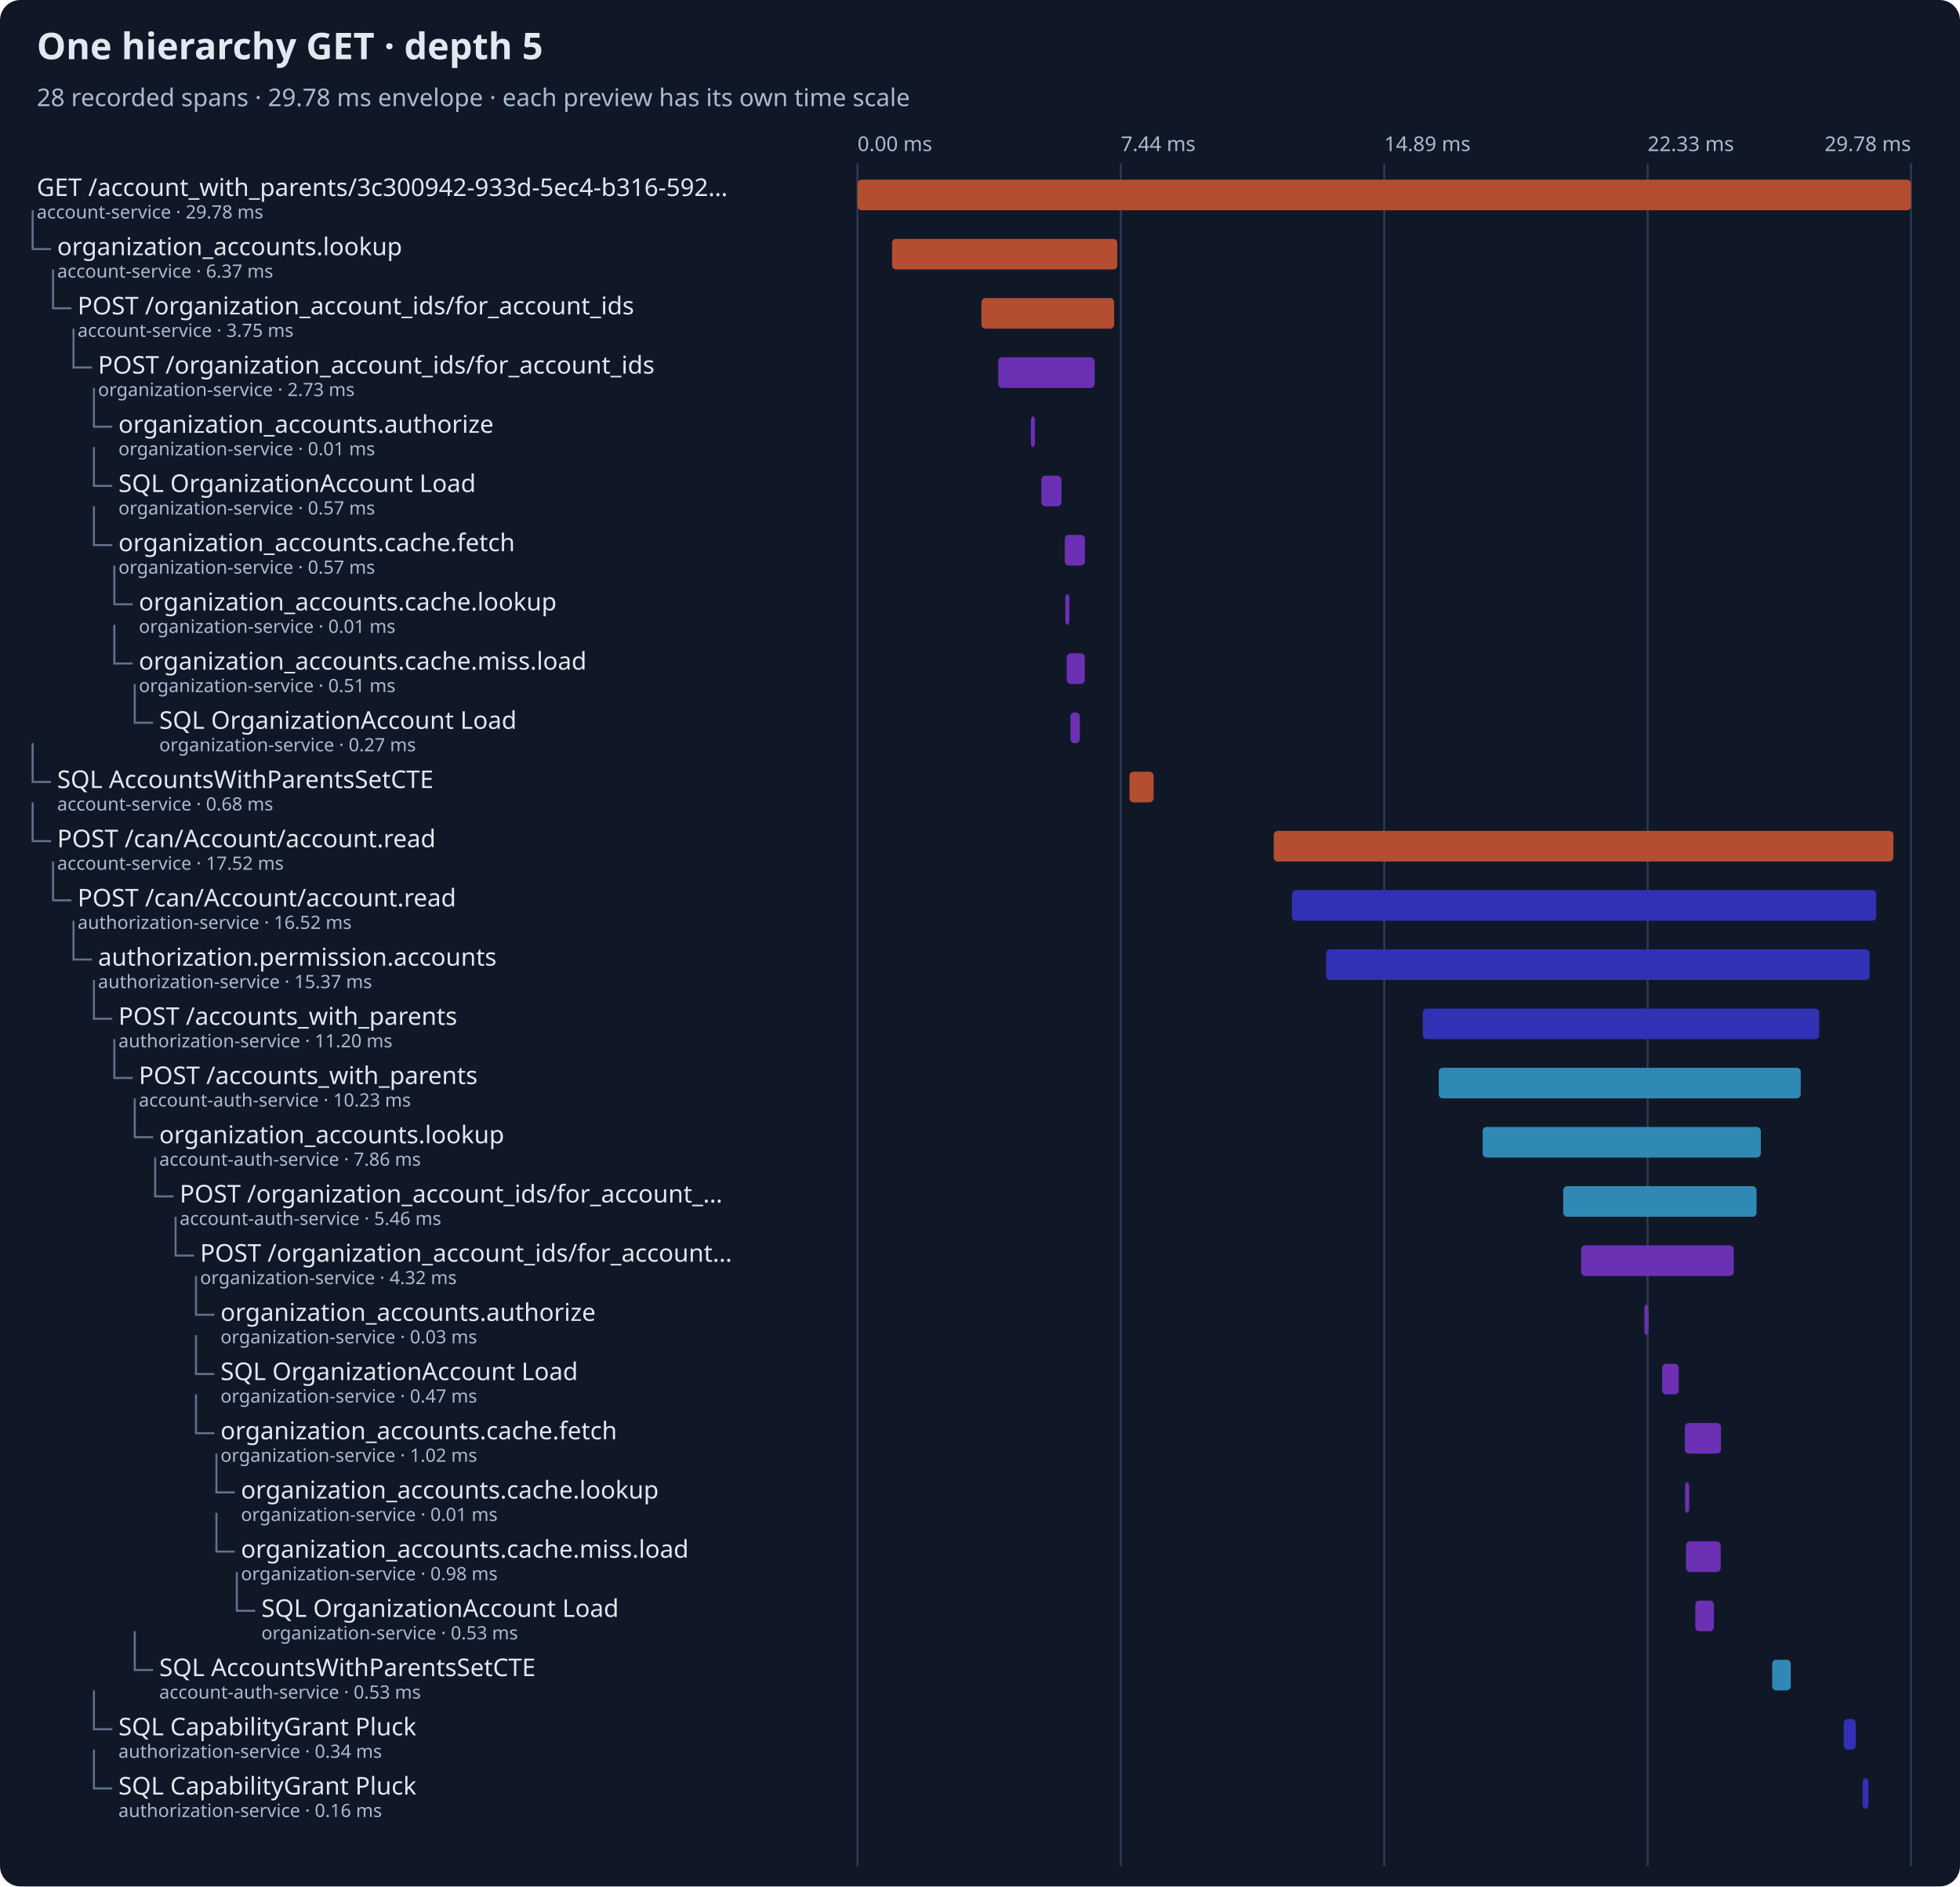
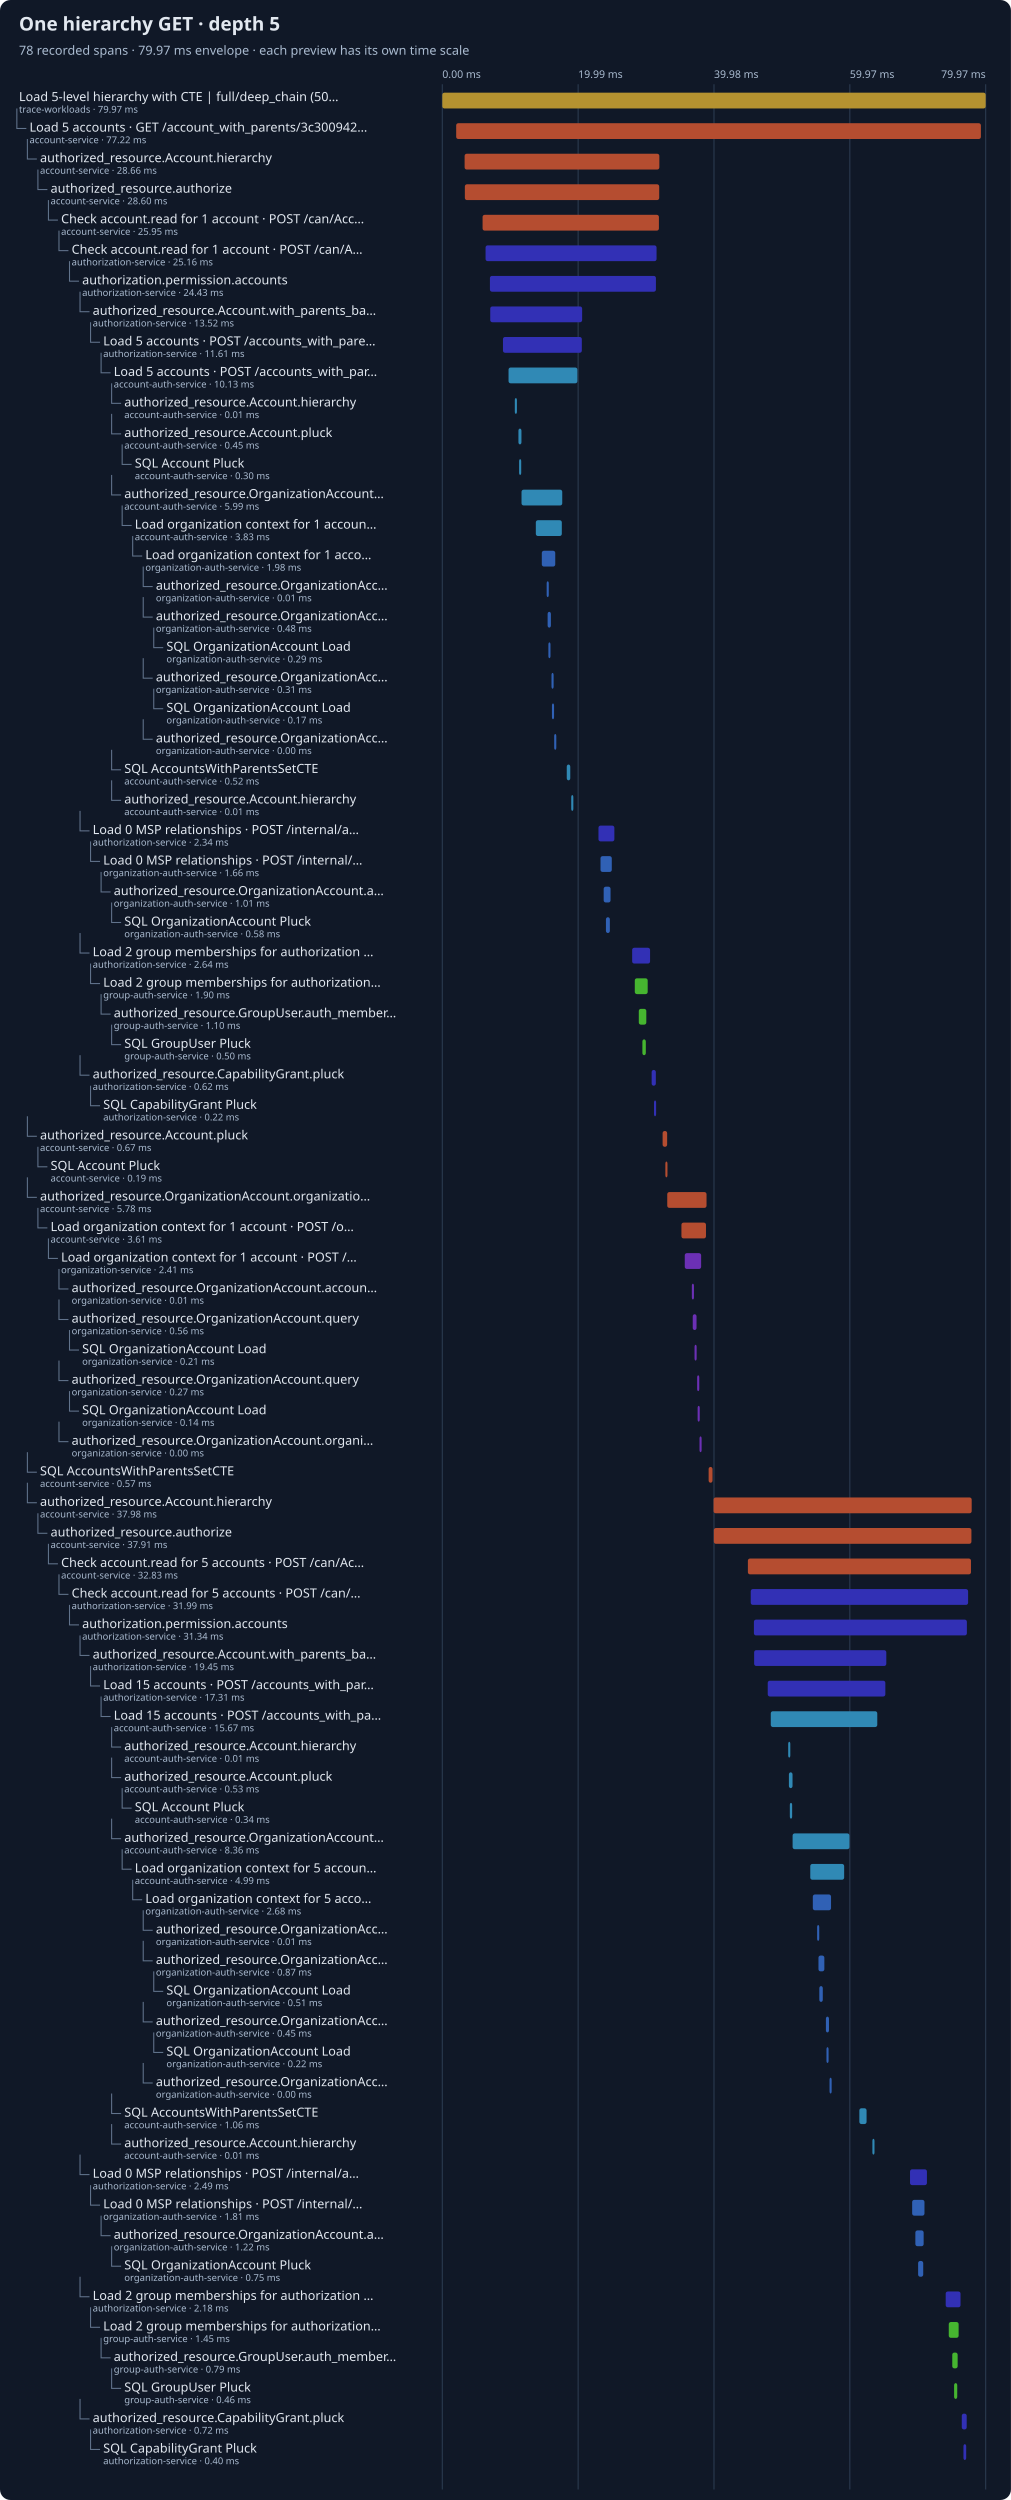
- <svg xmlns="http://www.w3.org/2000/svg" width="960" height="924" viewBox="0 0 960 924" role="img" aria-labelledby="title desc">
-   <rect width="960" height="924" rx="10" fill="#101827" />
+ <svg xmlns="http://www.w3.org/2000/svg" width="960" height="2374" viewBox="0 0 960 2374" role="img" aria-labelledby="title desc">
+   <rect width="960" height="2374" rx="10" fill="#101827" />
  <g font-family="system-ui,sans-serif" fill="#e2e8f0">
    <text x="18" y="29" font-size="18" font-weight="600">One hierarchy GET · depth 5</text>
-     <text x="18" y="52" font-size="12" fill="#aabbd0">28 recorded spans · 29.78 ms envelope · each preview has its own time scale</text>
-     <path d="M420 80V914" stroke="#2b3b50" />
+     <text x="18" y="52" font-size="12" fill="#aabbd0">78 recorded spans · 79.97 ms envelope · each preview has its own time scale</text>
+     <path d="M420 80V2364" stroke="#2b3b50" />
    <text x="420" y="74" text-anchor="start" font-size="10" fill="#aabbd0">0.00 ms</text>
-     <path d="M549 80V914" stroke="#2b3b50" />
-     <text x="549" y="74" text-anchor="start" font-size="10" fill="#aabbd0">7.44 ms</text>
-     <path d="M678 80V914" stroke="#2b3b50" />
-     <text x="678" y="74" text-anchor="start" font-size="10" fill="#aabbd0">14.89 ms</text>
-     <path d="M807 80V914" stroke="#2b3b50" />
-     <text x="807" y="74" text-anchor="start" font-size="10" fill="#aabbd0">22.33 ms</text>
-     <path d="M936 80V914" stroke="#2b3b50" />
-     <text x="936" y="74" text-anchor="end" font-size="10" fill="#aabbd0">29.78 ms</text>
-     <g data-span-id="b17acb739c770430">
-       <text x="18" y="96" font-size="12">GET /account_with_parents/3c300942-933d-5ec4-b316-592…</text>
-       <text x="18" y="107" font-size="9" fill="#aabbd0">account-service · 29.78 ms</text>
-       <rect x="420" y="88" width="516" height="15" rx="2" fill="hsl(13 58% 45%)" />
+     <path d="M549 80V2364" stroke="#2b3b50" />
+     <text x="549" y="74" text-anchor="start" font-size="10" fill="#aabbd0">19.99 ms</text>
+     <path d="M678 80V2364" stroke="#2b3b50" />
+     <text x="678" y="74" text-anchor="start" font-size="10" fill="#aabbd0">39.98 ms</text>
+     <path d="M807 80V2364" stroke="#2b3b50" />
+     <text x="807" y="74" text-anchor="start" font-size="10" fill="#aabbd0">59.97 ms</text>
+     <path d="M936 80V2364" stroke="#2b3b50" />
+     <text x="936" y="74" text-anchor="end" font-size="10" fill="#aabbd0">79.97 ms</text>
+     <g data-span-id="70064ba362ed65b2">
+       <text x="18" y="96" font-size="12">Load 5-level hierarchy with CTE | full/deep_chain (50…</text>
+       <text x="18" y="107" font-size="9" fill="#aabbd0">trace-workloads · 79.97 ms</text>
+       <rect x="420" y="88" width="516" height="15" rx="2" fill="hsl(44 58% 45%)" />
    </g>
    <path d="M16 103V122H25" stroke="#61738c" fill="none" />
-     <g data-span-id="f626286c1ba9cbb6">
-       <text x="28" y="125" font-size="12">organization_accounts.lookup</text>
-       <text x="28" y="136" font-size="9" fill="#aabbd0">account-service · 6.37 ms</text>
-       <rect x="436.929" y="117" width="110.342" height="15" rx="2" fill="hsl(13 58% 45%)" />
+     <g data-span-id="ce3ec18eb6696015">
+       <text x="28" y="125" font-size="12">Load 5 accounts · GET /account_with_parents/3c300942…</text>
+       <text x="28" y="136" font-size="9" fill="#aabbd0">account-service · 77.22 ms</text>
+       <rect x="433.196" y="117" width="498.261" height="15" rx="2" fill="hsl(13 58% 45%)" />
    </g>
    <path d="M26 132V151H35" stroke="#61738c" fill="none" />
-     <g data-span-id="7344482306dd85c0">
-       <text x="38" y="154" font-size="12">POST /organization_account_ids/for_account_ids</text>
-       <text x="38" y="165" font-size="9" fill="#aabbd0">account-service · 3.75 ms</text>
-       <rect x="480.681" y="146" width="65.031" height="15" rx="2" fill="hsl(13 58% 45%)" />
+     <g data-span-id="3a9ea7a31c1df696">
+       <text x="38" y="154" font-size="12">authorized_resource.Account.hierarchy</text>
+       <text x="38" y="165" font-size="9" fill="#aabbd0">account-service · 28.66 ms</text>
+       <rect x="441.198" y="146" width="184.912" height="15" rx="2" fill="hsl(13 58% 45%)" />
    </g>
    <path d="M36 161V180H45" stroke="#61738c" fill="none" />
-     <g data-span-id="ace968adc682f969">
-       <text x="48" y="183" font-size="12">POST /organization_account_ids/for_account_ids</text>
-       <text x="48" y="194" font-size="9" fill="#aabbd0">organization-service · 2.73 ms</text>
-       <rect x="488.929" y="175" width="47.235" height="15" rx="2" fill="hsl(267 58% 45%)" />
+     <g data-span-id="10ec82e568388892">
+       <text x="48" y="183" font-size="12">authorized_resource.authorize</text>
+       <text x="48" y="194" font-size="9" fill="#aabbd0">account-service · 28.60 ms</text>
+       <rect x="441.43" y="175" width="184.551" height="15" rx="2" fill="hsl(13 58% 45%)" />
    </g>
    <path d="M46 190V209H55" stroke="#61738c" fill="none" />
-     <g data-span-id="e1609f2234bdd7fd">
-       <text x="58" y="212" font-size="12">organization_accounts.authorize</text>
-       <text x="58" y="223" font-size="9" fill="#aabbd0">organization-service · 0.01 ms</text>
-       <rect x="504.923" y="204" width="2" height="15" rx="2" fill="hsl(267 58% 45%)" />
-     </g>
-     <path d="M46 219V238H55" stroke="#61738c" fill="none" />
-     <g data-span-id="075ecf51ae776e3a">
-       <text x="58" y="241" font-size="12">SQL OrganizationAccount Load</text>
-       <text x="58" y="252" font-size="9" fill="#aabbd0">organization-service · 0.57 ms</text>
-       <rect x="510.052" y="233" width="9.859" height="15" rx="2" fill="hsl(267 58% 45%)" />
-     </g>
-     <path d="M46 248V267H55" stroke="#61738c" fill="none" />
-     <g data-span-id="dfba877687166bed">
-       <text x="58" y="270" font-size="12">organization_accounts.cache.fetch</text>
-       <text x="58" y="281" font-size="9" fill="#aabbd0">organization-service · 0.57 ms</text>
-       <rect x="521.54" y="262" width="9.877" height="15" rx="2" fill="hsl(267 58% 45%)" />
-     </g>
-     <path d="M56 277V296H65" stroke="#61738c" fill="none" />
-     <g data-span-id="f325053d7022e4af">
-       <text x="68" y="299" font-size="12">organization_accounts.cache.lookup</text>
-       <text x="68" y="310" font-size="9" fill="#aabbd0">organization-service · 0.01 ms</text>
-       <rect x="521.783" y="291" width="2" height="15" rx="2" fill="hsl(267 58% 45%)" />
-     </g>
-     <path d="M56 306V325H65" stroke="#61738c" fill="none" />
-     <g data-span-id="adcdac189a92a446">
-       <text x="68" y="328" font-size="12">organization_accounts.cache.miss.load</text>
-       <text x="68" y="339" font-size="9" fill="#aabbd0">organization-service · 0.51 ms</text>
-       <rect x="522.493" y="320" width="8.82" height="15" rx="2" fill="hsl(267 58% 45%)" />
-     </g>
-     <path d="M66 335V354H75" stroke="#61738c" fill="none" />
-     <g data-span-id="d0abe6ff20ff9118">
-       <text x="78" y="357" font-size="12">SQL OrganizationAccount Load</text>
-       <text x="78" y="368" font-size="9" fill="#aabbd0">organization-service · 0.27 ms</text>
-       <rect x="524.278" y="349" width="4.644" height="15" rx="2" fill="hsl(267 58% 45%)" />
-     </g>
-     <path d="M16 364V383H25" stroke="#61738c" fill="none" />
-     <g data-span-id="c0ea7733dc0da23e">
-       <text x="28" y="386" font-size="12">SQL AccountsWithParentsSetCTE</text>
-       <text x="28" y="397" font-size="9" fill="#aabbd0">account-service · 0.68 ms</text>
-       <rect x="553.198" y="378" width="11.835" height="15" rx="2" fill="hsl(13 58% 45%)" />
-     </g>
-     <path d="M16 393V412H25" stroke="#61738c" fill="none" />
-     <g data-span-id="ed6cc1a1fc9f8728">
-       <text x="28" y="415" font-size="12">POST /can/Account/account.read</text>
-       <text x="28" y="426" font-size="9" fill="#aabbd0">account-service · 17.52 ms</text>
-       <rect x="623.86" y="407" width="303.528" height="15" rx="2" fill="hsl(13 58% 45%)" />
-     </g>
-     <path d="M26 422V441H35" stroke="#61738c" fill="none" />
-     <g data-span-id="7d42e89753b37318">
-       <text x="38" y="444" font-size="12">POST /can/Account/account.read</text>
-       <text x="38" y="455" font-size="9" fill="#aabbd0">authorization-service · 16.52 ms</text>
-       <rect x="632.784" y="436" width="286.183" height="15" rx="2" fill="hsl(241 58% 45%)" />
-     </g>
-     <path d="M36 451V470H45" stroke="#61738c" fill="none" />
-     <g data-span-id="b1512786ee0a9c1f">
-       <text x="48" y="473" font-size="12">authorization.permission.accounts</text>
-       <text x="48" y="484" font-size="9" fill="#aabbd0">authorization-service · 15.37 ms</text>
-       <rect x="649.487" y="465" width="266.257" height="15" rx="2" fill="hsl(241 58% 45%)" />
-     </g>
-     <path d="M46 480V499H55" stroke="#61738c" fill="none" />
-     <g data-span-id="d4b2dd7dcb941000">
-       <text x="58" y="502" font-size="12">POST /accounts_with_parents</text>
-       <text x="58" y="513" font-size="9" fill="#aabbd0">authorization-service · 11.20 ms</text>
-       <rect x="696.878" y="494" width="194.139" height="15" rx="2" fill="hsl(241 58% 45%)" />
-     </g>
-     <path d="M56 509V528H65" stroke="#61738c" fill="none" />
-     <g data-span-id="ca9a213f02687d22">
-       <text x="68" y="531" font-size="12">POST /accounts_with_parents</text>
-       <text x="68" y="542" font-size="9" fill="#aabbd0">account-auth-service · 10.23 ms</text>
-       <rect x="704.693" y="523" width="177.296" height="15" rx="2" fill="hsl(200 58% 45%)" />
-     </g>
-     <path d="M66 538V557H75" stroke="#61738c" fill="none" />
-     <g data-span-id="62b817c73f12f906">
-       <text x="78" y="560" font-size="12">organization_accounts.lookup</text>
-       <text x="78" y="571" font-size="9" fill="#aabbd0">account-auth-service · 7.86 ms</text>
-       <rect x="726.197" y="552" width="136.247" height="15" rx="2" fill="hsl(200 58% 45%)" />
-     </g>
-     <path d="M76 567V586H85" stroke="#61738c" fill="none" />
-     <g data-span-id="4da1b50a7a851cb9">
-       <text x="88" y="589" font-size="12">POST /organization_account_ids/for_account_…</text>
-       <text x="88" y="600" font-size="9" fill="#aabbd0">account-auth-service · 5.46 ms</text>
-       <rect x="765.669" y="581" width="94.678" height="15" rx="2" fill="hsl(200 58% 45%)" />
-     </g>
-     <path d="M86 596V615H95" stroke="#61738c" fill="none" />
-     <g data-span-id="6c815d3f7a9da146">
-       <text x="98" y="618" font-size="12">POST /organization_account_ids/for_account…</text>
-       <text x="98" y="629" font-size="9" fill="#aabbd0">organization-service · 4.32 ms</text>
-       <rect x="774.437" y="610" width="74.769" height="15" rx="2" fill="hsl(267 58% 45%)" />
-     </g>
-     <path d="M96 625V644H105" stroke="#61738c" fill="none" />
-     <g data-span-id="f0b9de29133eabd7">
-       <text x="108" y="647" font-size="12">organization_accounts.authorize</text>
-       <text x="108" y="658" font-size="9" fill="#aabbd0">organization-service · 0.03 ms</text>
-       <rect x="805.419" y="639" width="2" height="15" rx="2" fill="hsl(267 58% 45%)" />
-     </g>
-     <path d="M96 654V673H105" stroke="#61738c" fill="none" />
-     <g data-span-id="508b96afaab22028">
-       <text x="108" y="676" font-size="12">SQL OrganizationAccount Load</text>
-       <text x="108" y="687" font-size="9" fill="#aabbd0">organization-service · 0.47 ms</text>
-       <rect x="814.1" y="668" width="8.144" height="15" rx="2" fill="hsl(267 58% 45%)" />
-     </g>
-     <path d="M96 683V702H105" stroke="#61738c" fill="none" />
-     <g data-span-id="6b6c6596ea9cb307">
-       <text x="108" y="705" font-size="12">organization_accounts.cache.fetch</text>
-       <text x="108" y="716" font-size="9" fill="#aabbd0">organization-service · 1.02 ms</text>
-       <rect x="825.224" y="697" width="17.709" height="15" rx="2" fill="hsl(267 58% 45%)" />
+     <g data-span-id="a54368291885b3a7">
+       <text x="58" y="212" font-size="12">Check account.read for 1 account · POST /can/Acc…</text>
+       <text x="58" y="223" font-size="9" fill="#aabbd0">account-service · 25.95 ms</text>
+       <rect x="458.252" y="204" width="167.444" height="15" rx="2" fill="hsl(13 58% 45%)" />
+     </g>
+     <path d="M56 219V238H65" stroke="#61738c" fill="none" />
+     <g data-span-id="d75e0a6ec2e20980">
+       <text x="68" y="241" font-size="12">Check account.read for 1 account · POST /can/A…</text>
+       <text x="68" y="252" font-size="9" fill="#aabbd0">authorization-service · 25.16 ms</text>
+       <rect x="461.092" y="233" width="162.372" height="15" rx="2" fill="hsl(241 58% 45%)" />
+     </g>
+     <path d="M66 248V267H75" stroke="#61738c" fill="none" />
+     <g data-span-id="2b3faccbfcbf9f9a">
+       <text x="78" y="270" font-size="12">authorization.permission.accounts</text>
+       <text x="78" y="281" font-size="9" fill="#aabbd0">authorization-service · 24.43 ms</text>
+       <rect x="465.228" y="262" width="157.636" height="15" rx="2" fill="hsl(241 58% 45%)" />
+     </g>
+     <path d="M76 277V296H85" stroke="#61738c" fill="none" />
+     <g data-span-id="2ab906238f9a14cc">
+       <text x="88" y="299" font-size="12">authorized_resource.Account.with_parents_ba…</text>
+       <text x="88" y="310" font-size="9" fill="#aabbd0">authorization-service · 13.52 ms</text>
+       <rect x="465.538" y="291" width="87.255" height="15" rx="2" fill="hsl(241 58% 45%)" />
+     </g>
+     <path d="M86 306V325H95" stroke="#61738c" fill="none" />
+     <g data-span-id="e5040ecb3d1e2506">
+       <text x="98" y="328" font-size="12">Load 5 accounts · POST /accounts_with_pare…</text>
+       <text x="98" y="339" font-size="9" fill="#aabbd0">authorization-service · 11.61 ms</text>
+       <rect x="477.611" y="320" width="74.885" height="15" rx="2" fill="hsl(241 58% 45%)" />
+     </g>
+     <path d="M96 335V354H105" stroke="#61738c" fill="none" />
+     <g data-span-id="c75bf677fa1cf6b4">
+       <text x="108" y="357" font-size="12">Load 5 accounts · POST /accounts_with_par…</text>
+       <text x="108" y="368" font-size="9" fill="#aabbd0">account-auth-service · 10.13 ms</text>
+       <rect x="482.909" y="349" width="65.386" height="15" rx="2" fill="hsl(200 58% 45%)" />
+     </g>
+     <path d="M106 364V383H115" stroke="#61738c" fill="none" />
+     <g data-span-id="82471a342cb2be9b">
+       <text x="118" y="386" font-size="12">authorized_resource.Account.hierarchy</text>
+       <text x="118" y="397" font-size="9" fill="#aabbd0">account-auth-service · 0.01 ms</text>
+       <rect x="488.865" y="378" width="2" height="15" rx="2" fill="hsl(200 58% 45%)" />
+     </g>
+     <path d="M106 393V412H115" stroke="#61738c" fill="none" />
+     <g data-span-id="566e03bc6f440b14">
+       <text x="118" y="415" font-size="12">authorized_resource.Account.pluck</text>
+       <text x="118" y="426" font-size="9" fill="#aabbd0">account-auth-service · 0.45 ms</text>
+       <rect x="492.297" y="407" width="2.872" height="15" rx="2" fill="hsl(200 58% 45%)" />
+     </g>
+     <path d="M116 422V441H125" stroke="#61738c" fill="none" />
+     <g data-span-id="aa50b0233d5a9ca8">
+       <text x="128" y="444" font-size="12">SQL Account Pluck</text>
+       <text x="128" y="455" font-size="9" fill="#aabbd0">account-auth-service · 0.30 ms</text>
+       <rect x="492.943" y="436" width="2" height="15" rx="2" fill="hsl(200 58% 45%)" />
+     </g>
+     <path d="M106 451V470H115" stroke="#61738c" fill="none" />
+     <g data-span-id="063c26ab45512335">
+       <text x="118" y="473" font-size="12">authorized_resource.OrganizationAccount…</text>
+       <text x="118" y="484" font-size="9" fill="#aabbd0">account-auth-service · 5.99 ms</text>
+       <rect x="495.24" y="465" width="38.665" height="15" rx="2" fill="hsl(200 58% 45%)" />
+     </g>
+     <path d="M116 480V499H125" stroke="#61738c" fill="none" />
+     <g data-span-id="f714d9aac71a0deb">
+       <text x="128" y="502" font-size="12">Load organization context for 1 accoun…</text>
+       <text x="128" y="513" font-size="9" fill="#aabbd0">account-auth-service · 3.83 ms</text>
+       <rect x="508.817" y="494" width="24.682" height="15" rx="2" fill="hsl(200 58% 45%)" />
+     </g>
+     <path d="M126 509V528H135" stroke="#61738c" fill="none" />
+     <g data-span-id="75dbf138f9328349">
+       <text x="138" y="531" font-size="12">Load organization context for 1 acco…</text>
+       <text x="138" y="542" font-size="9" fill="#aabbd0">organization-auth-service · 1.98 ms</text>
+       <rect x="514.502" y="523" width="12.764" height="15" rx="2" fill="hsl(218 58% 45%)" />
+     </g>
+     <path d="M136 538V557H145" stroke="#61738c" fill="none" />
+     <g data-span-id="331435465f6513e5">
+       <text x="148" y="560" font-size="12">authorized_resource.OrganizationAcc…</text>
+       <text x="148" y="571" font-size="9" fill="#aabbd0">organization-auth-service · 0.01 ms</text>
+       <rect x="519.115" y="552" width="2" height="15" rx="2" fill="hsl(218 58% 45%)" />
+     </g>
+     <path d="M136 567V586H145" stroke="#61738c" fill="none" />
+     <g data-span-id="9042ef6f13b813df">
+       <text x="148" y="589" font-size="12">authorized_resource.OrganizationAcc…</text>
+       <text x="148" y="600" font-size="9" fill="#aabbd0">organization-auth-service · 0.48 ms</text>
+       <rect x="520.019" y="581" width="3.11" height="15" rx="2" fill="hsl(218 58% 45%)" />
+     </g>
+     <path d="M146 596V615H155" stroke="#61738c" fill="none" />
+     <g data-span-id="b04fd334ea5f5cf1">
+       <text x="158" y="618" font-size="12">SQL OrganizationAccount Load</text>
+       <text x="158" y="629" font-size="9" fill="#aabbd0">organization-auth-service · 0.29 ms</text>
+       <rect x="520.741" y="610" width="2" height="15" rx="2" fill="hsl(218 58% 45%)" />
+     </g>
+     <path d="M136 625V644H145" stroke="#61738c" fill="none" />
+     <g data-span-id="49c58803fe69e67c">
+       <text x="148" y="647" font-size="12">authorized_resource.OrganizationAcc…</text>
+       <text x="148" y="658" font-size="9" fill="#aabbd0">organization-auth-service · 0.31 ms</text>
+       <rect x="523.703" y="639" width="2" height="15" rx="2" fill="hsl(218 58% 45%)" />
+     </g>
+     <path d="M146 654V673H155" stroke="#61738c" fill="none" />
+     <g data-span-id="a5585fa54217c791">
+       <text x="158" y="676" font-size="12">SQL OrganizationAccount Load</text>
+       <text x="158" y="687" font-size="9" fill="#aabbd0">organization-auth-service · 0.17 ms</text>
+       <rect x="524.129" y="668" width="2" height="15" rx="2" fill="hsl(218 58% 45%)" />
+     </g>
+     <path d="M136 683V702H145" stroke="#61738c" fill="none" />
+     <g data-span-id="9eb51f7eb04d2356">
+       <text x="148" y="705" font-size="12">authorized_resource.OrganizationAcc…</text>
+       <text x="148" y="716" font-size="9" fill="#aabbd0">organization-auth-service · 0.00 ms</text>
+       <rect x="526.259" y="697" width="2" height="15" rx="2" fill="hsl(218 58% 45%)" />
    </g>
    <path d="M106 712V731H115" stroke="#61738c" fill="none" />
-     <g data-span-id="e9e0e534ead62f7e">
-       <text x="118" y="734" font-size="12">organization_accounts.cache.lookup</text>
-       <text x="118" y="745" font-size="9" fill="#aabbd0">organization-service · 0.01 ms</text>
-       <rect x="825.363" y="726" width="2" height="15" rx="2" fill="hsl(267 58% 45%)" />
+     <g data-span-id="f1a10b1e94d91b08">
+       <text x="118" y="734" font-size="12">SQL AccountsWithParentsSetCTE</text>
+       <text x="118" y="745" font-size="9" fill="#aabbd0">account-auth-service · 0.52 ms</text>
+       <rect x="538.19" y="726" width="3.33" height="15" rx="2" fill="hsl(200 58% 45%)" />
    </g>
    <path d="M106 741V760H115" stroke="#61738c" fill="none" />
-     <g data-span-id="6b9e0db453d7b244">
-       <text x="118" y="763" font-size="12">organization_accounts.cache.miss.load</text>
-       <text x="118" y="774" font-size="9" fill="#aabbd0">organization-service · 0.98 ms</text>
-       <rect x="825.831" y="755" width="16.964" height="15" rx="2" fill="hsl(267 58% 45%)" />
-     </g>
-     <path d="M116 770V789H125" stroke="#61738c" fill="none" />
-     <g data-span-id="91b3c1de620a4f85">
-       <text x="128" y="792" font-size="12">SQL OrganizationAccount Load</text>
-       <text x="128" y="803" font-size="9" fill="#aabbd0">organization-service · 0.53 ms</text>
-       <rect x="830.353" y="784" width="9.114" height="15" rx="2" fill="hsl(267 58% 45%)" />
-     </g>
-     <path d="M66 799V818H75" stroke="#61738c" fill="none" />
-     <g data-span-id="8162c4754bd2d04d">
-       <text x="78" y="821" font-size="12">SQL AccountsWithParentsSetCTE</text>
-       <text x="78" y="832" font-size="9" fill="#aabbd0">account-auth-service · 0.53 ms</text>
-       <rect x="868.006" y="813" width="9.097" height="15" rx="2" fill="hsl(200 58% 45%)" />
-     </g>
-     <path d="M46 828V847H55" stroke="#61738c" fill="none" />
-     <g data-span-id="6c80d0242887c8d0">
-       <text x="58" y="850" font-size="12">SQL CapabilityGrant Pluck</text>
-       <text x="58" y="861" font-size="9" fill="#aabbd0">authorization-service · 0.34 ms</text>
-       <rect x="903.025" y="842" width="5.909" height="15" rx="2" fill="hsl(241 58% 45%)" />
-     </g>
-     <path d="M46 857V876H55" stroke="#61738c" fill="none" />
-     <g data-span-id="5927d97211a199f7">
-       <text x="58" y="879" font-size="12">SQL CapabilityGrant Pluck</text>
-       <text x="58" y="890" font-size="9" fill="#aabbd0">authorization-service · 0.16 ms</text>
-       <rect x="912.33" y="871" width="2.824" height="15" rx="2" fill="hsl(241 58% 45%)" />
+     <g data-span-id="79b14645a0372c3c">
+       <text x="118" y="763" font-size="12">authorized_resource.Account.hierarchy</text>
+       <text x="118" y="774" font-size="9" fill="#aabbd0">account-auth-service · 0.01 ms</text>
+       <rect x="542.442" y="755" width="2" height="15" rx="2" fill="hsl(200 58% 45%)" />
+     </g>
+     <path d="M76 770V789H85" stroke="#61738c" fill="none" />
+     <g data-span-id="59bfc8e86bc46292">
+       <text x="88" y="792" font-size="12">Load 0 MSP relationships · POST /internal/a…</text>
+       <text x="88" y="803" font-size="9" fill="#aabbd0">authorization-service · 2.34 ms</text>
+       <rect x="568.299" y="784" width="15.106" height="15" rx="2" fill="hsl(241 58% 45%)" />
+     </g>
+     <path d="M86 799V818H95" stroke="#61738c" fill="none" />
+     <g data-span-id="b9a819fc8eddf781">
+       <text x="98" y="821" font-size="12">Load 0 MSP relationships · POST /internal/…</text>
+       <text x="98" y="832" font-size="9" fill="#aabbd0">organization-auth-service · 1.66 ms</text>
+       <rect x="570.222" y="813" width="10.731" height="15" rx="2" fill="hsl(218 58% 45%)" />
+     </g>
+     <path d="M96 828V847H105" stroke="#61738c" fill="none" />
+     <g data-span-id="eaaa8f8bbf56dd51">
+       <text x="108" y="850" font-size="12">authorized_resource.OrganizationAccount.a…</text>
+       <text x="108" y="861" font-size="9" fill="#aabbd0">organization-auth-service · 1.01 ms</text>
+       <rect x="573.248" y="842" width="6.524" height="15" rx="2" fill="hsl(218 58% 45%)" />
+     </g>
+     <path d="M106 857V876H115" stroke="#61738c" fill="none" />
+     <g data-span-id="301afe880cc91e07">
+       <text x="118" y="879" font-size="12">SQL OrganizationAccount Pluck</text>
+       <text x="118" y="890" font-size="9" fill="#aabbd0">organization-auth-service · 0.58 ms</text>
+       <rect x="575.403" y="871" width="3.717" height="15" rx="2" fill="hsl(218 58% 45%)" />
+     </g>
+     <path d="M76 886V905H85" stroke="#61738c" fill="none" />
+     <g data-span-id="c0b2f50b8f2e861a">
+       <text x="88" y="908" font-size="12">Load 2 group memberships for authorization …</text>
+       <text x="88" y="919" font-size="9" fill="#aabbd0">authorization-service · 2.64 ms</text>
+       <rect x="600.292" y="900" width="17.016" height="15" rx="2" fill="hsl(241 58% 45%)" />
+     </g>
+     <path d="M86 915V934H95" stroke="#61738c" fill="none" />
+     <g data-span-id="71557379248c29c4">
+       <text x="98" y="937" font-size="12">Load 2 group memberships for authorization…</text>
+       <text x="98" y="948" font-size="9" fill="#aabbd0">group-auth-service · 1.90 ms</text>
+       <rect x="602.796" y="929" width="12.247" height="15" rx="2" fill="hsl(110 58% 45%)" />
+     </g>
+     <path d="M96 944V963H105" stroke="#61738c" fill="none" />
+     <g data-span-id="7b59f092505f965b">
+       <text x="108" y="966" font-size="12">authorized_resource.GroupUser.auth_member…</text>
+       <text x="108" y="977" font-size="9" fill="#aabbd0">group-auth-service · 1.10 ms</text>
+       <rect x="606.603" y="958" width="7.13" height="15" rx="2" fill="hsl(110 58% 45%)" />
+     </g>
+     <path d="M106 973V992H115" stroke="#61738c" fill="none" />
+     <g data-span-id="8b57b58de7461fff">
+       <text x="118" y="995" font-size="12">SQL GroupUser Pluck</text>
+       <text x="118" y="1006" font-size="9" fill="#aabbd0">group-auth-service · 0.50 ms</text>
+       <rect x="610.01" y="987" width="3.252" height="15" rx="2" fill="hsl(110 58% 45%)" />
+     </g>
+     <path d="M76 1002V1021H85" stroke="#61738c" fill="none" />
+     <g data-span-id="72a9f08981d660a4">
+       <text x="88" y="1024" font-size="12">authorized_resource.CapabilityGrant.pluck</text>
+       <text x="88" y="1035" font-size="9" fill="#aabbd0">authorization-service · 0.62 ms</text>
+       <rect x="618.799" y="1016" width="3.981" height="15" rx="2" fill="hsl(241 58% 45%)" />
+     </g>
+     <path d="M86 1031V1050H95" stroke="#61738c" fill="none" />
+     <g data-span-id="5d978f3b2bfb8879">
+       <text x="98" y="1053" font-size="12">SQL CapabilityGrant Pluck</text>
+       <text x="98" y="1064" font-size="9" fill="#aabbd0">authorization-service · 0.22 ms</text>
+       <rect x="621.044" y="1045" width="2" height="15" rx="2" fill="hsl(241 58% 45%)" />
+     </g>
+     <path d="M26 1060V1079H35" stroke="#61738c" fill="none" />
+     <g data-span-id="5052dfdeb6e38262">
+       <text x="38" y="1082" font-size="12">authorized_resource.Account.pluck</text>
+       <text x="38" y="1093" font-size="9" fill="#aabbd0">account-service · 0.67 ms</text>
+       <rect x="629.213" y="1074" width="4.304" height="15" rx="2" fill="hsl(13 58% 45%)" />
+     </g>
+     <path d="M36 1089V1108H45" stroke="#61738c" fill="none" />
+     <g data-span-id="41cba0abc4fb6dc8">
+       <text x="48" y="1111" font-size="12">SQL Account Pluck</text>
+       <text x="48" y="1122" font-size="9" fill="#aabbd0">account-service · 0.19 ms</text>
+       <rect x="631.82" y="1103" width="2" height="15" rx="2" fill="hsl(13 58% 45%)" />
+     </g>
+     <path d="M26 1118V1137H35" stroke="#61738c" fill="none" />
+     <g data-span-id="75d568b512ad9067">
+       <text x="38" y="1140" font-size="12">authorized_resource.OrganizationAccount.organizatio…</text>
+       <text x="38" y="1151" font-size="9" fill="#aabbd0">account-service · 5.78 ms</text>
+       <rect x="633.614" y="1132" width="37.31" height="15" rx="2" fill="hsl(13 58% 45%)" />
+     </g>
+     <path d="M36 1147V1166H45" stroke="#61738c" fill="none" />
+     <g data-span-id="a9e17d5829445142">
+       <text x="48" y="1169" font-size="12">Load organization context for 1 account · POST /o…</text>
+       <text x="48" y="1180" font-size="9" fill="#aabbd0">account-service · 3.61 ms</text>
+       <rect x="647.081" y="1161" width="23.314" height="15" rx="2" fill="hsl(13 58% 45%)" />
+     </g>
+     <path d="M46 1176V1195H55" stroke="#61738c" fill="none" />
+     <g data-span-id="4955477765f43135">
+       <text x="58" y="1198" font-size="12">Load organization context for 1 account · POST /…</text>
+       <text x="58" y="1209" font-size="9" fill="#aabbd0">organization-service · 2.41 ms</text>
+       <rect x="650.25" y="1190" width="15.545" height="15" rx="2" fill="hsl(267 58% 45%)" />
+     </g>
+     <path d="M56 1205V1224H65" stroke="#61738c" fill="none" />
+     <g data-span-id="874deceb48f67221">
+       <text x="68" y="1227" font-size="12">authorized_resource.OrganizationAccount.accoun…</text>
+       <text x="68" y="1238" font-size="9" fill="#aabbd0">organization-service · 0.01 ms</text>
+       <rect x="656.973" y="1219" width="2" height="15" rx="2" fill="hsl(267 58% 45%)" />
+     </g>
+     <path d="M56 1234V1253H65" stroke="#61738c" fill="none" />
+     <g data-span-id="1aab346743dfecd2">
+       <text x="68" y="1256" font-size="12">authorized_resource.OrganizationAccount.query</text>
+       <text x="68" y="1267" font-size="9" fill="#aabbd0">organization-service · 0.56 ms</text>
+       <rect x="657.825" y="1248" width="3.607" height="15" rx="2" fill="hsl(267 58% 45%)" />
+     </g>
+     <path d="M66 1263V1282H75" stroke="#61738c" fill="none" />
+     <g data-span-id="db2e78c014aaa819">
+       <text x="78" y="1285" font-size="12">SQL OrganizationAccount Load</text>
+       <text x="78" y="1296" font-size="9" fill="#aabbd0">organization-service · 0.21 ms</text>
+       <rect x="659.535" y="1277" width="2" height="15" rx="2" fill="hsl(267 58% 45%)" />
+     </g>
+     <path d="M56 1292V1311H65" stroke="#61738c" fill="none" />
+     <g data-span-id="b2f1fde3273106f1">
+       <text x="68" y="1314" font-size="12">authorized_resource.OrganizationAccount.query</text>
+       <text x="68" y="1325" font-size="9" fill="#aabbd0">organization-service · 0.27 ms</text>
+       <rect x="662.02" y="1306" width="2" height="15" rx="2" fill="hsl(267 58% 45%)" />
+     </g>
+     <path d="M66 1321V1340H75" stroke="#61738c" fill="none" />
+     <g data-span-id="fa20a42e515d3e04">
+       <text x="78" y="1343" font-size="12">SQL OrganizationAccount Load</text>
+       <text x="78" y="1354" font-size="9" fill="#aabbd0">organization-service · 0.14 ms</text>
+       <rect x="662.471" y="1335" width="2" height="15" rx="2" fill="hsl(267 58% 45%)" />
+     </g>
+     <path d="M56 1350V1369H65" stroke="#61738c" fill="none" />
+     <g data-span-id="3395876047c4cccc">
+       <text x="68" y="1372" font-size="12">authorized_resource.OrganizationAccount.organi…</text>
+       <text x="68" y="1383" font-size="9" fill="#aabbd0">organization-service · 0.00 ms</text>
+       <rect x="664.259" y="1364" width="2" height="15" rx="2" fill="hsl(267 58% 45%)" />
+     </g>
+     <path d="M26 1379V1398H35" stroke="#61738c" fill="none" />
+     <g data-span-id="e0387549f4a2285a">
+       <text x="38" y="1401" font-size="12">SQL AccountsWithParentsSetCTE</text>
+       <text x="38" y="1412" font-size="9" fill="#aabbd0">account-service · 0.57 ms</text>
+       <rect x="672.912" y="1393" width="3.697" height="15" rx="2" fill="hsl(13 58% 45%)" />
+     </g>
+     <path d="M26 1408V1427H35" stroke="#61738c" fill="none" />
+     <g data-span-id="8f1ed75c50bd4a68">
+       <text x="38" y="1430" font-size="12">authorized_resource.Account.hierarchy</text>
+       <text x="38" y="1441" font-size="9" fill="#aabbd0">account-service · 37.98 ms</text>
+       <rect x="677.61" y="1422" width="245.11" height="15" rx="2" fill="hsl(13 58% 45%)" />
+     </g>
+     <path d="M36 1437V1456H45" stroke="#61738c" fill="none" />
+     <g data-span-id="17f1a2711fa97029">
+       <text x="48" y="1459" font-size="12">authorized_resource.authorize</text>
+       <text x="48" y="1470" font-size="9" fill="#aabbd0">account-service · 37.91 ms</text>
+       <rect x="677.855" y="1451" width="244.607" height="15" rx="2" fill="hsl(13 58% 45%)" />
+     </g>
+     <path d="M46 1466V1485H55" stroke="#61738c" fill="none" />
+     <g data-span-id="c4905d1178717cbf">
+       <text x="58" y="1488" font-size="12">Check account.read for 5 accounts · POST /can/Ac…</text>
+       <text x="58" y="1499" font-size="9" fill="#aabbd0">account-service · 32.83 ms</text>
+       <rect x="710.19" y="1480" width="211.853" height="15" rx="2" fill="hsl(13 58% 45%)" />
+     </g>
+     <path d="M56 1495V1514H65" stroke="#61738c" fill="none" />
+     <g data-span-id="10031dce1cc2751c">
+       <text x="68" y="1517" font-size="12">Check account.read for 5 accounts · POST /can/…</text>
+       <text x="68" y="1528" font-size="9" fill="#aabbd0">authorization-service · 31.99 ms</text>
+       <rect x="712.9" y="1509" width="206.406" height="15" rx="2" fill="hsl(241 58% 45%)" />
+     </g>
+     <path d="M66 1524V1543H75" stroke="#61738c" fill="none" />
+     <g data-span-id="fb16f82574588f8a">
+       <text x="78" y="1546" font-size="12">authorization.permission.accounts</text>
+       <text x="78" y="1557" font-size="9" fill="#aabbd0">authorization-service · 31.34 ms</text>
+       <rect x="715.914" y="1538" width="202.231" height="15" rx="2" fill="hsl(241 58% 45%)" />
+     </g>
+     <path d="M76 1553V1572H85" stroke="#61738c" fill="none" />
+     <g data-span-id="aa5d57760aa703a8">
+       <text x="88" y="1575" font-size="12">authorized_resource.Account.with_parents_ba…</text>
+       <text x="88" y="1586" font-size="9" fill="#aabbd0">authorization-service · 19.45 ms</text>
+       <rect x="716.133" y="1567" width="125.501" height="15" rx="2" fill="hsl(241 58% 45%)" />
+     </g>
+     <path d="M86 1582V1601H95" stroke="#61738c" fill="none" />
+     <g data-span-id="c8eba174d5a67b39">
+       <text x="98" y="1604" font-size="12">Load 15 accounts · POST /accounts_with_par…</text>
+       <text x="98" y="1615" font-size="9" fill="#aabbd0">authorization-service · 17.31 ms</text>
+       <rect x="729.039" y="1596" width="111.685" height="15" rx="2" fill="hsl(241 58% 45%)" />
+     </g>
+     <path d="M96 1611V1630H105" stroke="#61738c" fill="none" />
+     <g data-span-id="d6f6ab85e8efe560">
+       <text x="108" y="1633" font-size="12">Load 15 accounts · POST /accounts_with_pa…</text>
+       <text x="108" y="1644" font-size="9" fill="#aabbd0">account-auth-service · 15.67 ms</text>
+       <rect x="731.923" y="1625" width="101.135" height="15" rx="2" fill="hsl(200 58% 45%)" />
+     </g>
+     <path d="M106 1640V1659H115" stroke="#61738c" fill="none" />
+     <g data-span-id="d5f87da45f9ef3c7">
+       <text x="118" y="1662" font-size="12">authorized_resource.Account.hierarchy</text>
+       <text x="118" y="1673" font-size="9" fill="#aabbd0">account-auth-service · 0.01 ms</text>
+       <rect x="748.475" y="1654" width="2" height="15" rx="2" fill="hsl(200 58% 45%)" />
+     </g>
+     <path d="M106 1669V1688H115" stroke="#61738c" fill="none" />
+     <g data-span-id="7283da10250ca53f">
+       <text x="118" y="1691" font-size="12">authorized_resource.Account.pluck</text>
+       <text x="118" y="1702" font-size="9" fill="#aabbd0">account-auth-service · 0.53 ms</text>
+       <rect x="749.146" y="1683" width="3.439" height="15" rx="2" fill="hsl(200 58% 45%)" />
+     </g>
+     <path d="M116 1698V1717H125" stroke="#61738c" fill="none" />
+     <g data-span-id="11b230c86b9120ed">
+       <text x="128" y="1720" font-size="12">SQL Account Pluck</text>
+       <text x="128" y="1731" font-size="9" fill="#aabbd0">account-auth-service · 0.34 ms</text>
+       <rect x="750.023" y="1712" width="2.2" height="15" rx="2" fill="hsl(200 58% 45%)" />
+     </g>
+     <path d="M106 1727V1746H115" stroke="#61738c" fill="none" />
+     <g data-span-id="d0b0a4dc7b3ec176">
+       <text x="118" y="1749" font-size="12">authorized_resource.OrganizationAccount…</text>
+       <text x="118" y="1760" font-size="9" fill="#aabbd0">account-auth-service · 8.36 ms</text>
+       <rect x="752.656" y="1741" width="53.971" height="15" rx="2" fill="hsl(200 58% 45%)" />
+     </g>
+     <path d="M116 1756V1775H125" stroke="#61738c" fill="none" />
+     <g data-span-id="ee9b61a4873f34d5">
+       <text x="128" y="1778" font-size="12">Load organization context for 5 accoun…</text>
+       <text x="128" y="1789" font-size="9" fill="#aabbd0">account-auth-service · 4.99 ms</text>
+       <rect x="769.427" y="1770" width="32.18" height="15" rx="2" fill="hsl(200 58% 45%)" />
+     </g>
+     <path d="M126 1785V1804H135" stroke="#61738c" fill="none" />
+     <g data-span-id="a78420ee2e53c981">
+       <text x="138" y="1807" font-size="12">Load organization context for 5 acco…</text>
+       <text x="138" y="1818" font-size="9" fill="#aabbd0">organization-auth-service · 2.68 ms</text>
+       <rect x="771.847" y="1799" width="17.306" height="15" rx="2" fill="hsl(218 58% 45%)" />
+     </g>
+     <path d="M136 1814V1833H145" stroke="#61738c" fill="none" />
+     <g data-span-id="8ff7b5769df572be">
+       <text x="148" y="1836" font-size="12">authorized_resource.OrganizationAcc…</text>
+       <text x="148" y="1847" font-size="9" fill="#aabbd0">organization-auth-service · 0.01 ms</text>
+       <rect x="775.944" y="1828" width="2" height="15" rx="2" fill="hsl(218 58% 45%)" />
+     </g>
+     <path d="M136 1843V1862H145" stroke="#61738c" fill="none" />
+     <g data-span-id="b2d6a3d7e5a3c572">
+       <text x="148" y="1865" font-size="12">authorized_resource.OrganizationAcc…</text>
+       <text x="148" y="1876" font-size="9" fill="#aabbd0">organization-auth-service · 0.87 ms</text>
+       <rect x="777.209" y="1857" width="5.595" height="15" rx="2" fill="hsl(218 58% 45%)" />
+     </g>
+     <path d="M146 1872V1891H155" stroke="#61738c" fill="none" />
+     <g data-span-id="163a182a9f535acd">
+       <text x="158" y="1894" font-size="12">SQL OrganizationAccount Load</text>
+       <text x="158" y="1905" font-size="9" fill="#aabbd0">organization-auth-service · 0.51 ms</text>
+       <rect x="778.028" y="1886" width="3.291" height="15" rx="2" fill="hsl(218 58% 45%)" />
+     </g>
+     <path d="M136 1901V1920H145" stroke="#61738c" fill="none" />
+     <g data-span-id="2b5e5d400e50c19e">
+       <text x="148" y="1923" font-size="12">authorized_resource.OrganizationAcc…</text>
+       <text x="148" y="1934" font-size="9" fill="#aabbd0">organization-auth-service · 0.45 ms</text>
+       <rect x="784.288" y="1915" width="2.904" height="15" rx="2" fill="hsl(218 58% 45%)" />
+     </g>
+     <path d="M146 1930V1949H155" stroke="#61738c" fill="none" />
+     <g data-span-id="e12e5b12ae5c5651">
+       <text x="158" y="1952" font-size="12">SQL OrganizationAccount Load</text>
+       <text x="158" y="1963" font-size="9" fill="#aabbd0">organization-auth-service · 0.22 ms</text>
+       <rect x="784.817" y="1944" width="2" height="15" rx="2" fill="hsl(218 58% 45%)" />
+     </g>
+     <path d="M136 1959V1978H145" stroke="#61738c" fill="none" />
+     <g data-span-id="7b45f8fcb3e895e8">
+       <text x="148" y="1981" font-size="12">authorized_resource.OrganizationAcc…</text>
+       <text x="148" y="1992" font-size="9" fill="#aabbd0">organization-auth-service · 0.00 ms</text>
+       <rect x="787.733" y="1973" width="2" height="15" rx="2" fill="hsl(218 58% 45%)" />
+     </g>
+     <path d="M106 1988V2007H115" stroke="#61738c" fill="none" />
+     <g data-span-id="a988cd5172fbe096">
+       <text x="118" y="2010" font-size="12">SQL AccountsWithParentsSetCTE</text>
+       <text x="118" y="2021" font-size="9" fill="#aabbd0">account-auth-service · 1.06 ms</text>
+       <rect x="816.042" y="2002" width="6.853" height="15" rx="2" fill="hsl(200 58% 45%)" />
+     </g>
+     <path d="M106 2017V2036H115" stroke="#61738c" fill="none" />
+     <g data-span-id="b77b081c236cf58b">
+       <text x="118" y="2039" font-size="12">authorized_resource.Account.hierarchy</text>
+       <text x="118" y="2050" font-size="9" fill="#aabbd0">account-auth-service · 0.01 ms</text>
+       <rect x="828.419" y="2031" width="2" height="15" rx="2" fill="hsl(200 58% 45%)" />
+     </g>
+     <path d="M76 2046V2065H85" stroke="#61738c" fill="none" />
+     <g data-span-id="41b101c55a8a5819">
+       <text x="88" y="2068" font-size="12">Load 0 MSP relationships · POST /internal/a…</text>
+       <text x="88" y="2079" font-size="9" fill="#aabbd0">authorization-service · 2.49 ms</text>
+       <rect x="864.161" y="2060" width="16.048" height="15" rx="2" fill="hsl(241 58% 45%)" />
+     </g>
+     <path d="M86 2075V2094H95" stroke="#61738c" fill="none" />
+     <g data-span-id="b27493c124145af8">
+       <text x="98" y="2097" font-size="12">Load 0 MSP relationships · POST /internal/…</text>
+       <text x="98" y="2108" font-size="9" fill="#aabbd0">organization-auth-service · 1.81 ms</text>
+       <rect x="866.18" y="2089" width="11.699" height="15" rx="2" fill="hsl(218 58% 45%)" />
+     </g>
+     <path d="M96 2104V2123H105" stroke="#61738c" fill="none" />
+     <g data-span-id="f7edc39167571e39">
+       <text x="108" y="2126" font-size="12">authorized_resource.OrganizationAccount.a…</text>
+       <text x="108" y="2137" font-size="9" fill="#aabbd0">organization-auth-service · 1.22 ms</text>
+       <rect x="869.226" y="2118" width="7.866" height="15" rx="2" fill="hsl(218 58% 45%)" />
+     </g>
+     <path d="M106 2133V2152H115" stroke="#61738c" fill="none" />
+     <g data-span-id="1fded378a9b3fd4c">
+       <text x="118" y="2155" font-size="12">SQL OrganizationAccount Pluck</text>
+       <text x="118" y="2166" font-size="9" fill="#aabbd0">organization-auth-service · 0.75 ms</text>
+       <rect x="871.852" y="2147" width="4.833" height="15" rx="2" fill="hsl(218 58% 45%)" />
+     </g>
+     <path d="M76 2162V2181H85" stroke="#61738c" fill="none" />
+     <g data-span-id="a8d9513697a6d13e">
+       <text x="88" y="2184" font-size="12">Load 2 group memberships for authorization …</text>
+       <text x="88" y="2195" font-size="9" fill="#aabbd0">authorization-service · 2.18 ms</text>
+       <rect x="898.032" y="2176" width="14.087" height="15" rx="2" fill="hsl(241 58% 45%)" />
+     </g>
+     <path d="M86 2191V2210H95" stroke="#61738c" fill="none" />
+     <g data-span-id="fa277f9b5612c8c8">
+       <text x="98" y="2213" font-size="12">Load 2 group memberships for authorization…</text>
+       <text x="98" y="2224" font-size="9" fill="#aabbd0">group-auth-service · 1.45 ms</text>
+       <rect x="900.948" y="2205" width="9.369" height="15" rx="2" fill="hsl(110 58% 45%)" />
+     </g>
+     <path d="M96 2220V2239H105" stroke="#61738c" fill="none" />
+     <g data-span-id="80be0660184ac210">
+       <text x="108" y="2242" font-size="12">authorized_resource.GroupUser.auth_member…</text>
+       <text x="108" y="2253" font-size="9" fill="#aabbd0">group-auth-service · 0.79 ms</text>
+       <rect x="904.265" y="2234" width="5.111" height="15" rx="2" fill="hsl(110 58% 45%)" />
+     </g>
+     <path d="M106 2249V2268H115" stroke="#61738c" fill="none" />
+     <g data-span-id="5215f250cf5ddfbf">
+       <text x="118" y="2271" font-size="12">SQL GroupUser Pluck</text>
+       <text x="118" y="2282" font-size="9" fill="#aabbd0">group-auth-service · 0.46 ms</text>
+       <rect x="906.014" y="2263" width="2.975" height="15" rx="2" fill="hsl(110 58% 45%)" />
+     </g>
+     <path d="M76 2278V2297H85" stroke="#61738c" fill="none" />
+     <g data-span-id="c22409202fc3d1d3">
+       <text x="88" y="2300" font-size="12">authorized_resource.CapabilityGrant.pluck</text>
+       <text x="88" y="2311" font-size="9" fill="#aabbd0">authorization-service · 0.72 ms</text>
+       <rect x="913.299" y="2292" width="4.678" height="15" rx="2" fill="hsl(241 58% 45%)" />
+     </g>
+     <path d="M86 2307V2326H95" stroke="#61738c" fill="none" />
+     <g data-span-id="2ce32bc29d6526a1">
+       <text x="98" y="2329" font-size="12">SQL CapabilityGrant Pluck</text>
+       <text x="98" y="2340" font-size="9" fill="#aabbd0">authorization-service · 0.40 ms</text>
+       <rect x="914.899" y="2321" width="2.6" height="15" rx="2" fill="hsl(241 58% 45%)" />
    </g>
  </g>
</svg>
